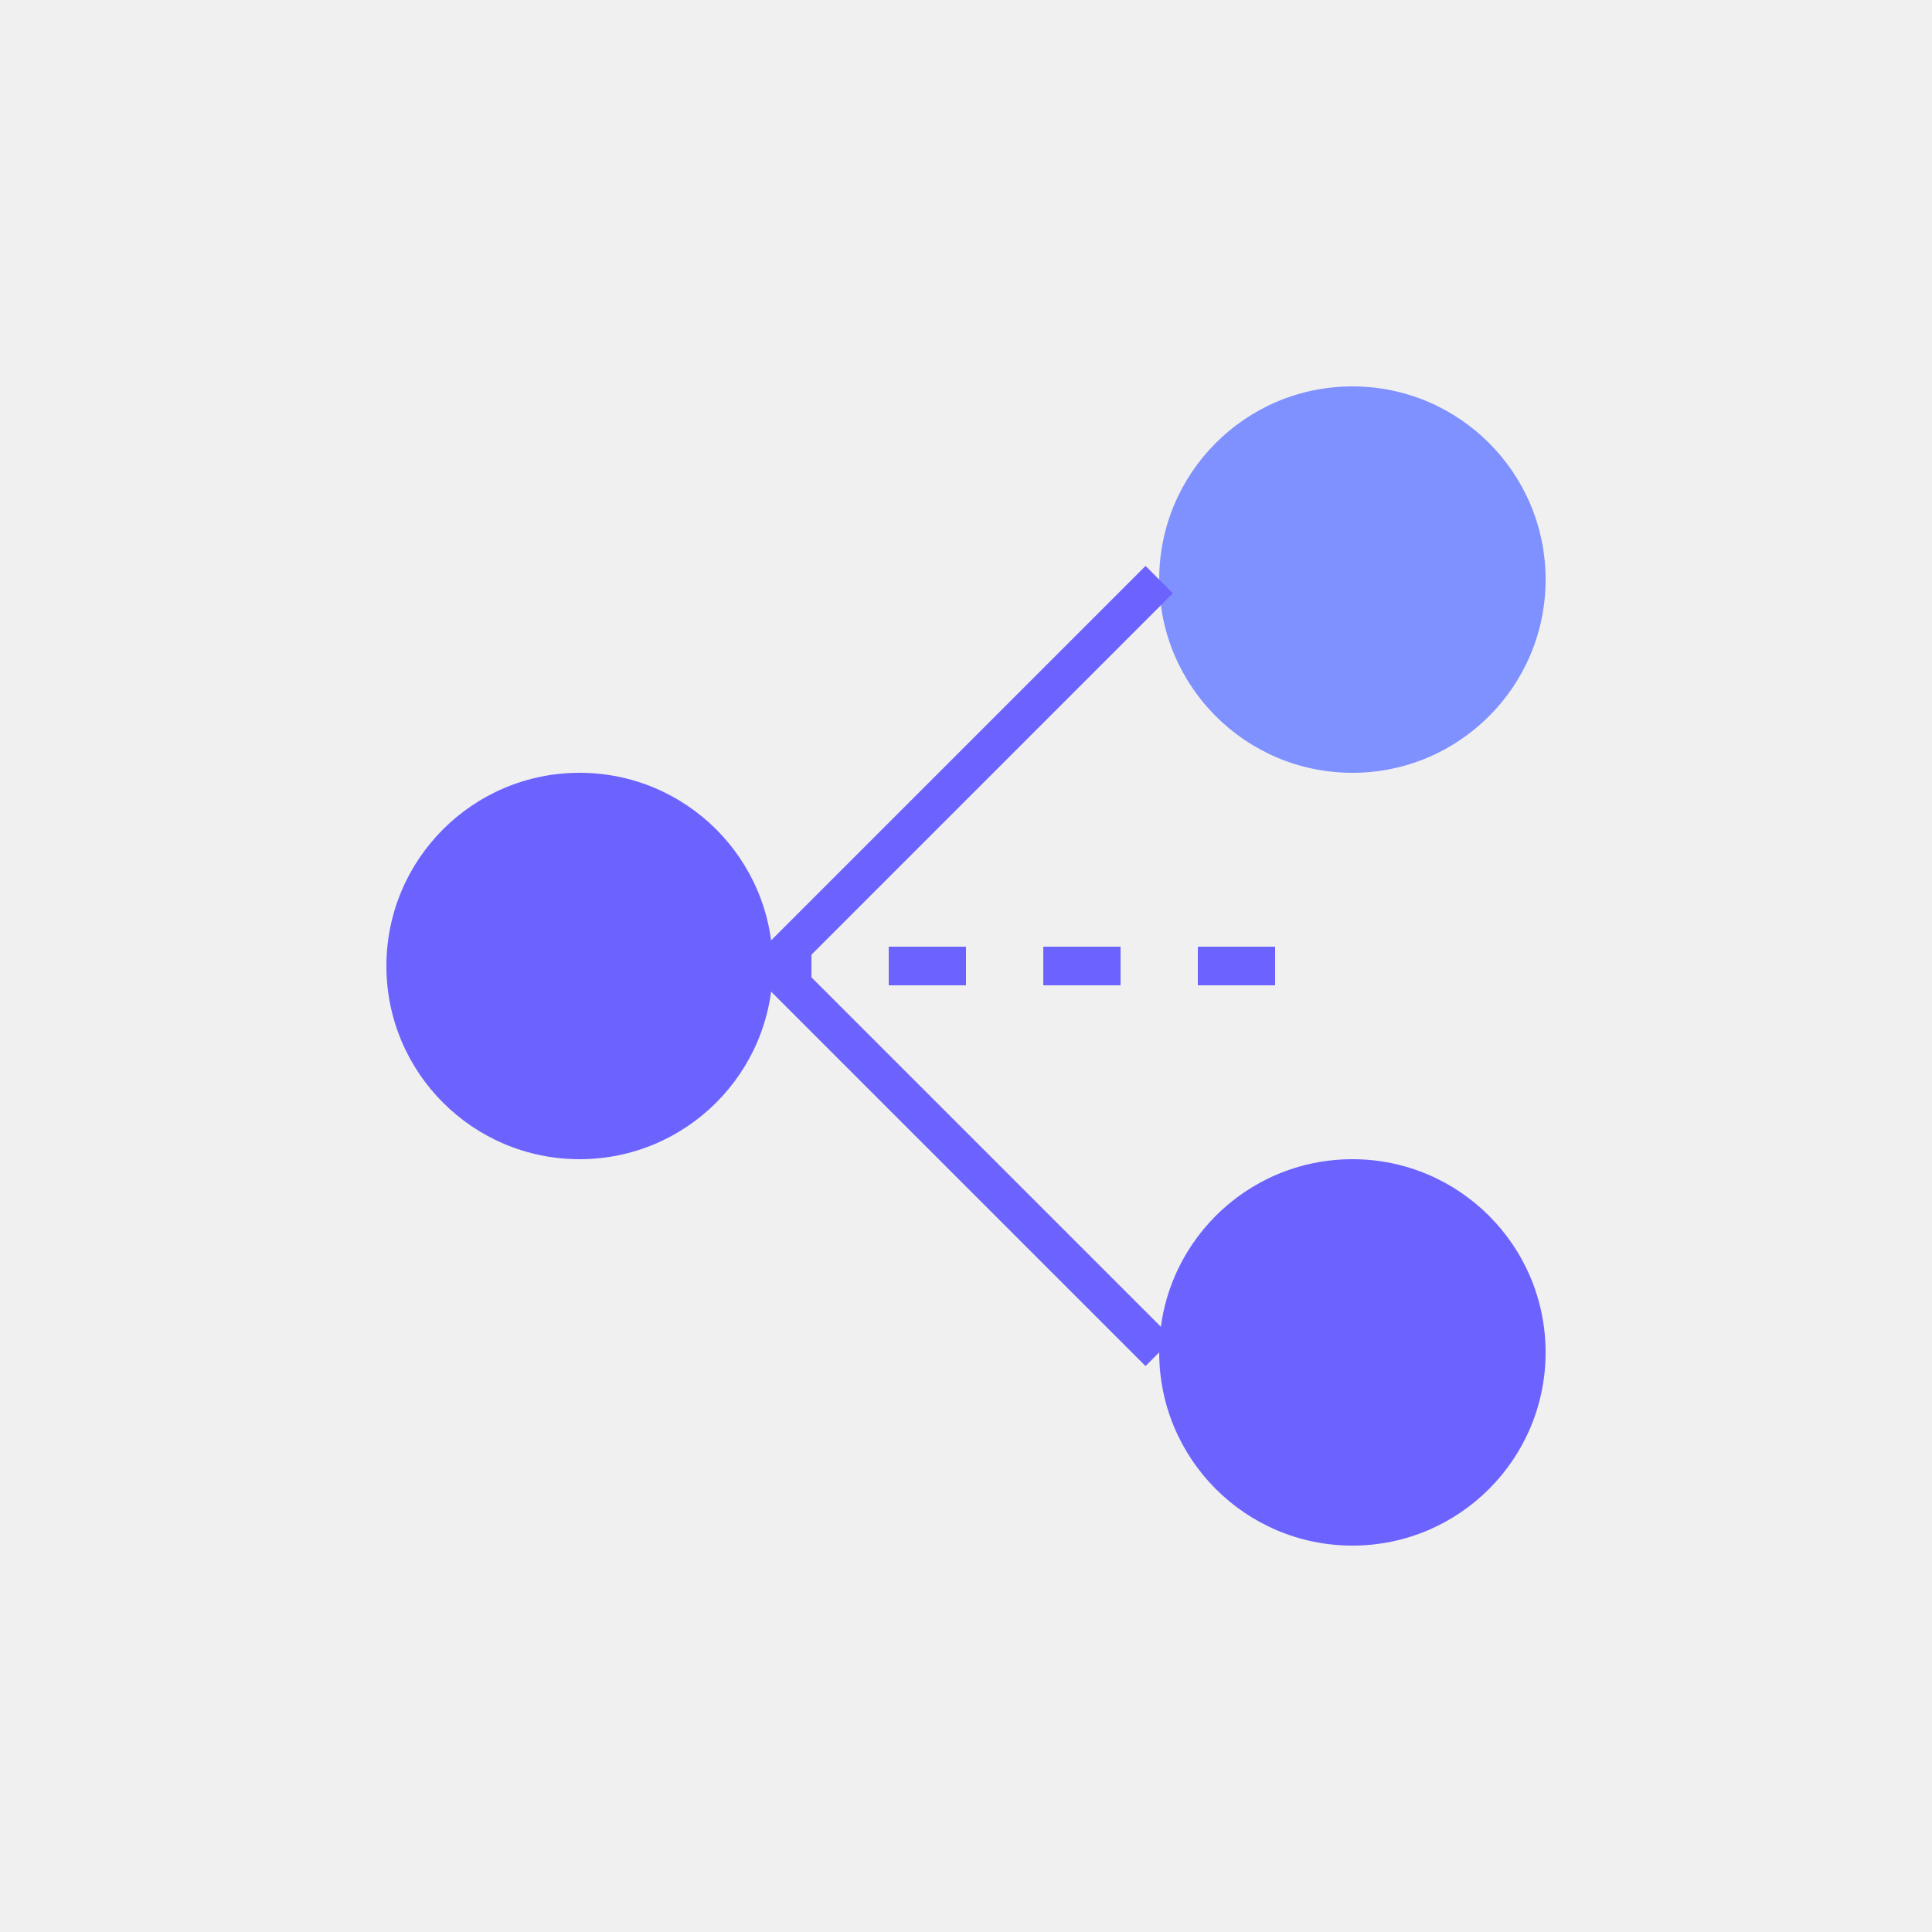
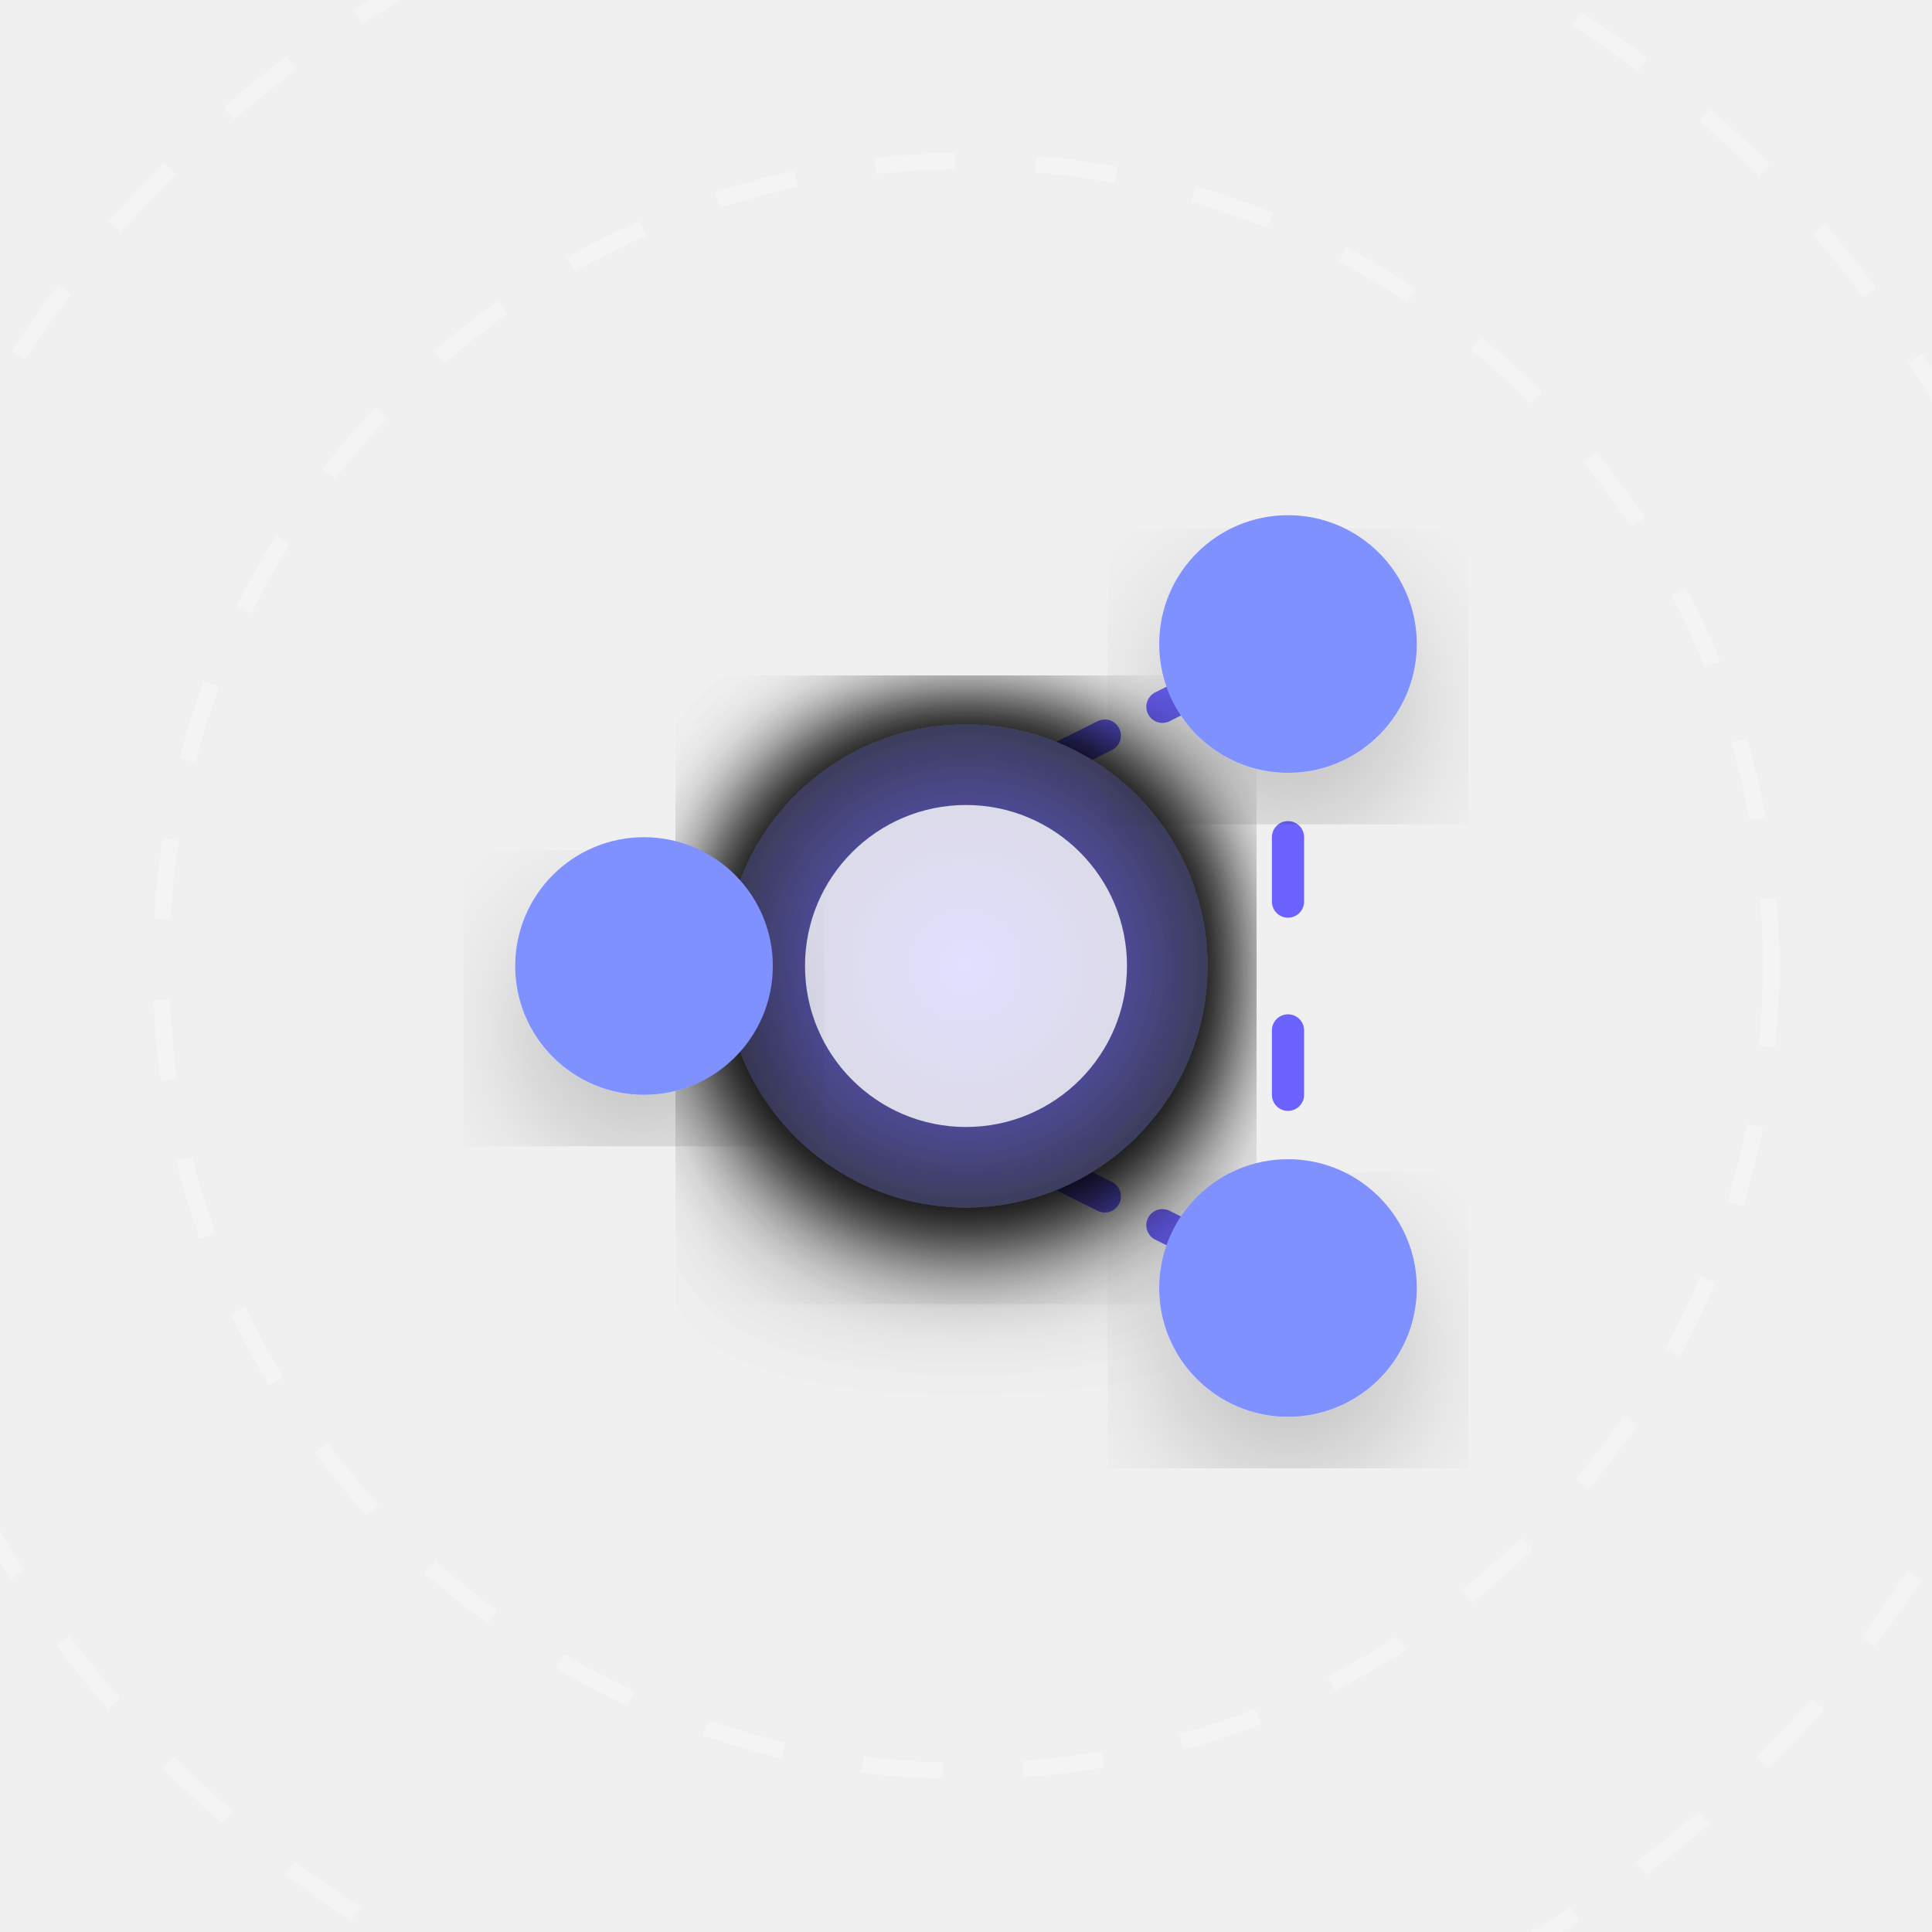
- <svg xmlns="http://www.w3.org/2000/svg" width="100" height="100" viewBox="0 0 100 100">
-   <circle cx="30" cy="50" r="10" fill="#6c63ff" />
-   <circle cx="70" cy="30" r="10" fill="#7f90ff" />
-   <circle cx="70" cy="70" r="10" fill="#6c63ff" />
-   <line x1="40" y1="50" x2="60" y2="30" stroke="#6c63ff" stroke-width="2" />
-   <line x1="40" y1="50" x2="60" y2="70" stroke="#6c63ff" stroke-width="2" />
-   <line x1="30" y1="50" x2="70" y2="50" stroke="#6c63ff" stroke-width="2" stroke-dasharray="4" />
+ <svg xmlns="http://www.w3.org/2000/svg" width="120" height="120" viewBox="0 0 120 120">
+   <defs>
+     <radialGradient id="nodeGrad" cx="50%" cy="50%" r="50%" fx="50%" fy="50%">
+       <stop offset="0%" style="stop-color:#6c63ff; stop-opacity:1" />
+       <stop offset="100%" style="stop-color:#3d3d5c; stop-opacity:1" />
+     </radialGradient>
+     <filter id="dropShadow" x="-20%" y="-20%" width="140%" height="140%">
+       <feDropShadow dx="0" dy="4" stdDeviation="4" flood-color="#000000" flood-opacity="0.2" />
+     </filter>
+     <filter id="glow" height="300%">
+       <feMorphology in="SourceAlpha" operator="dilate" radius="2" result="thick" />
+       <feGaussianBlur in="thick" stdDeviation="3" result="blurred" />
+       <feMerge>
+         <feMergeNode in="blurred" />
+         <feMergeNode in="blurred" />
+         <feMergeNode in="SourceGraphic" />
+       </feMerge>
+     </filter>
+     <animateTransform id="lineAnimate" attributeName="stroke-dashoffset" from="1000" to="0" dur="5s" repeatCount="indefinite" />
+   </defs>
+   <rect width="120" height="120" fill="none" />
+   <g stroke="#6c63ff" stroke-width="2" stroke-linecap="round">
+     <line x1="40" y1="60" x2="80" y2="40" stroke-dasharray="8,4">
+       <animate attributeName="stroke-dasharray" values="8,4;4,8;8,4" dur="4s" repeatCount="indefinite" />
+     </line>
+     <line x1="40" y1="60" x2="80" y2="80" stroke-dasharray="8,4">
+       <animate attributeName="stroke-dasharray" values="8,4;4,8;8,4" dur="4s" repeatCount="indefinite" />
+     </line>
+     <line x1="80" y1="40" x2="80" y2="80" stroke-dasharray="4,8">
+       <animate attributeName="stroke-dasharray" values="4,8;8,4;4,8" dur="4s" repeatCount="indefinite" />
+     </line>
+   </g>
+   <g filter="url(#glow)">
+     <circle cx="60" cy="60" r="15" fill="url(#nodeGrad)" filter="url(#dropShadow)" />
+     <circle cx="60" cy="60" r="10" fill="#ffffff" opacity="0.8">
+       <animate attributeName="r" values="10;12;10" dur="3s" repeatCount="indefinite" />
+       <animate attributeName="opacity" values="0.8;1;0.8" dur="3s" repeatCount="indefinite" />
+     </circle>
+   </g>
+   <g>
+     <circle cx="40" cy="60" r="8" fill="#7f90ff" filter="url(#dropShadow)">
+       <animate attributeName="r" values="8;10;8" dur="2s" repeatCount="indefinite" />
+       <animate attributeName="fill" values="#7f90ff;#a0abff;#7f90ff" dur="2s" repeatCount="indefinite" />
+     </circle>
+     <circle cx="80" cy="80" r="8" fill="#7f90ff" filter="url(#dropShadow)">
+       <animate attributeName="r" values="8;10;8" dur="2.5s" repeatCount="indefinite" />
+       <animate attributeName="fill" values="#7f90ff;#a0abff;#7f90ff" dur="2.5s" repeatCount="indefinite" />
+     </circle>
+     <circle cx="80" cy="40" r="8" fill="#7f90ff" filter="url(#dropShadow)">
+       <animate attributeName="r" values="8;10;8" dur="3s" repeatCount="indefinite" />
+       <animate attributeName="fill" values="#7f90ff;#a0abff;#7f90ff" dur="3s" repeatCount="indefinite" />
+     </circle>
+   </g>
+   <g opacity="0.3">
+     <circle cx="60" cy="60" r="50" stroke="#ffffff" stroke-width="1" fill="none" stroke-dasharray="5,5" />
+     <circle cx="60" cy="60" r="70" stroke="#ffffff" stroke-width="1" fill="none" stroke-dasharray="5,5" />
+   </g>
</svg>
